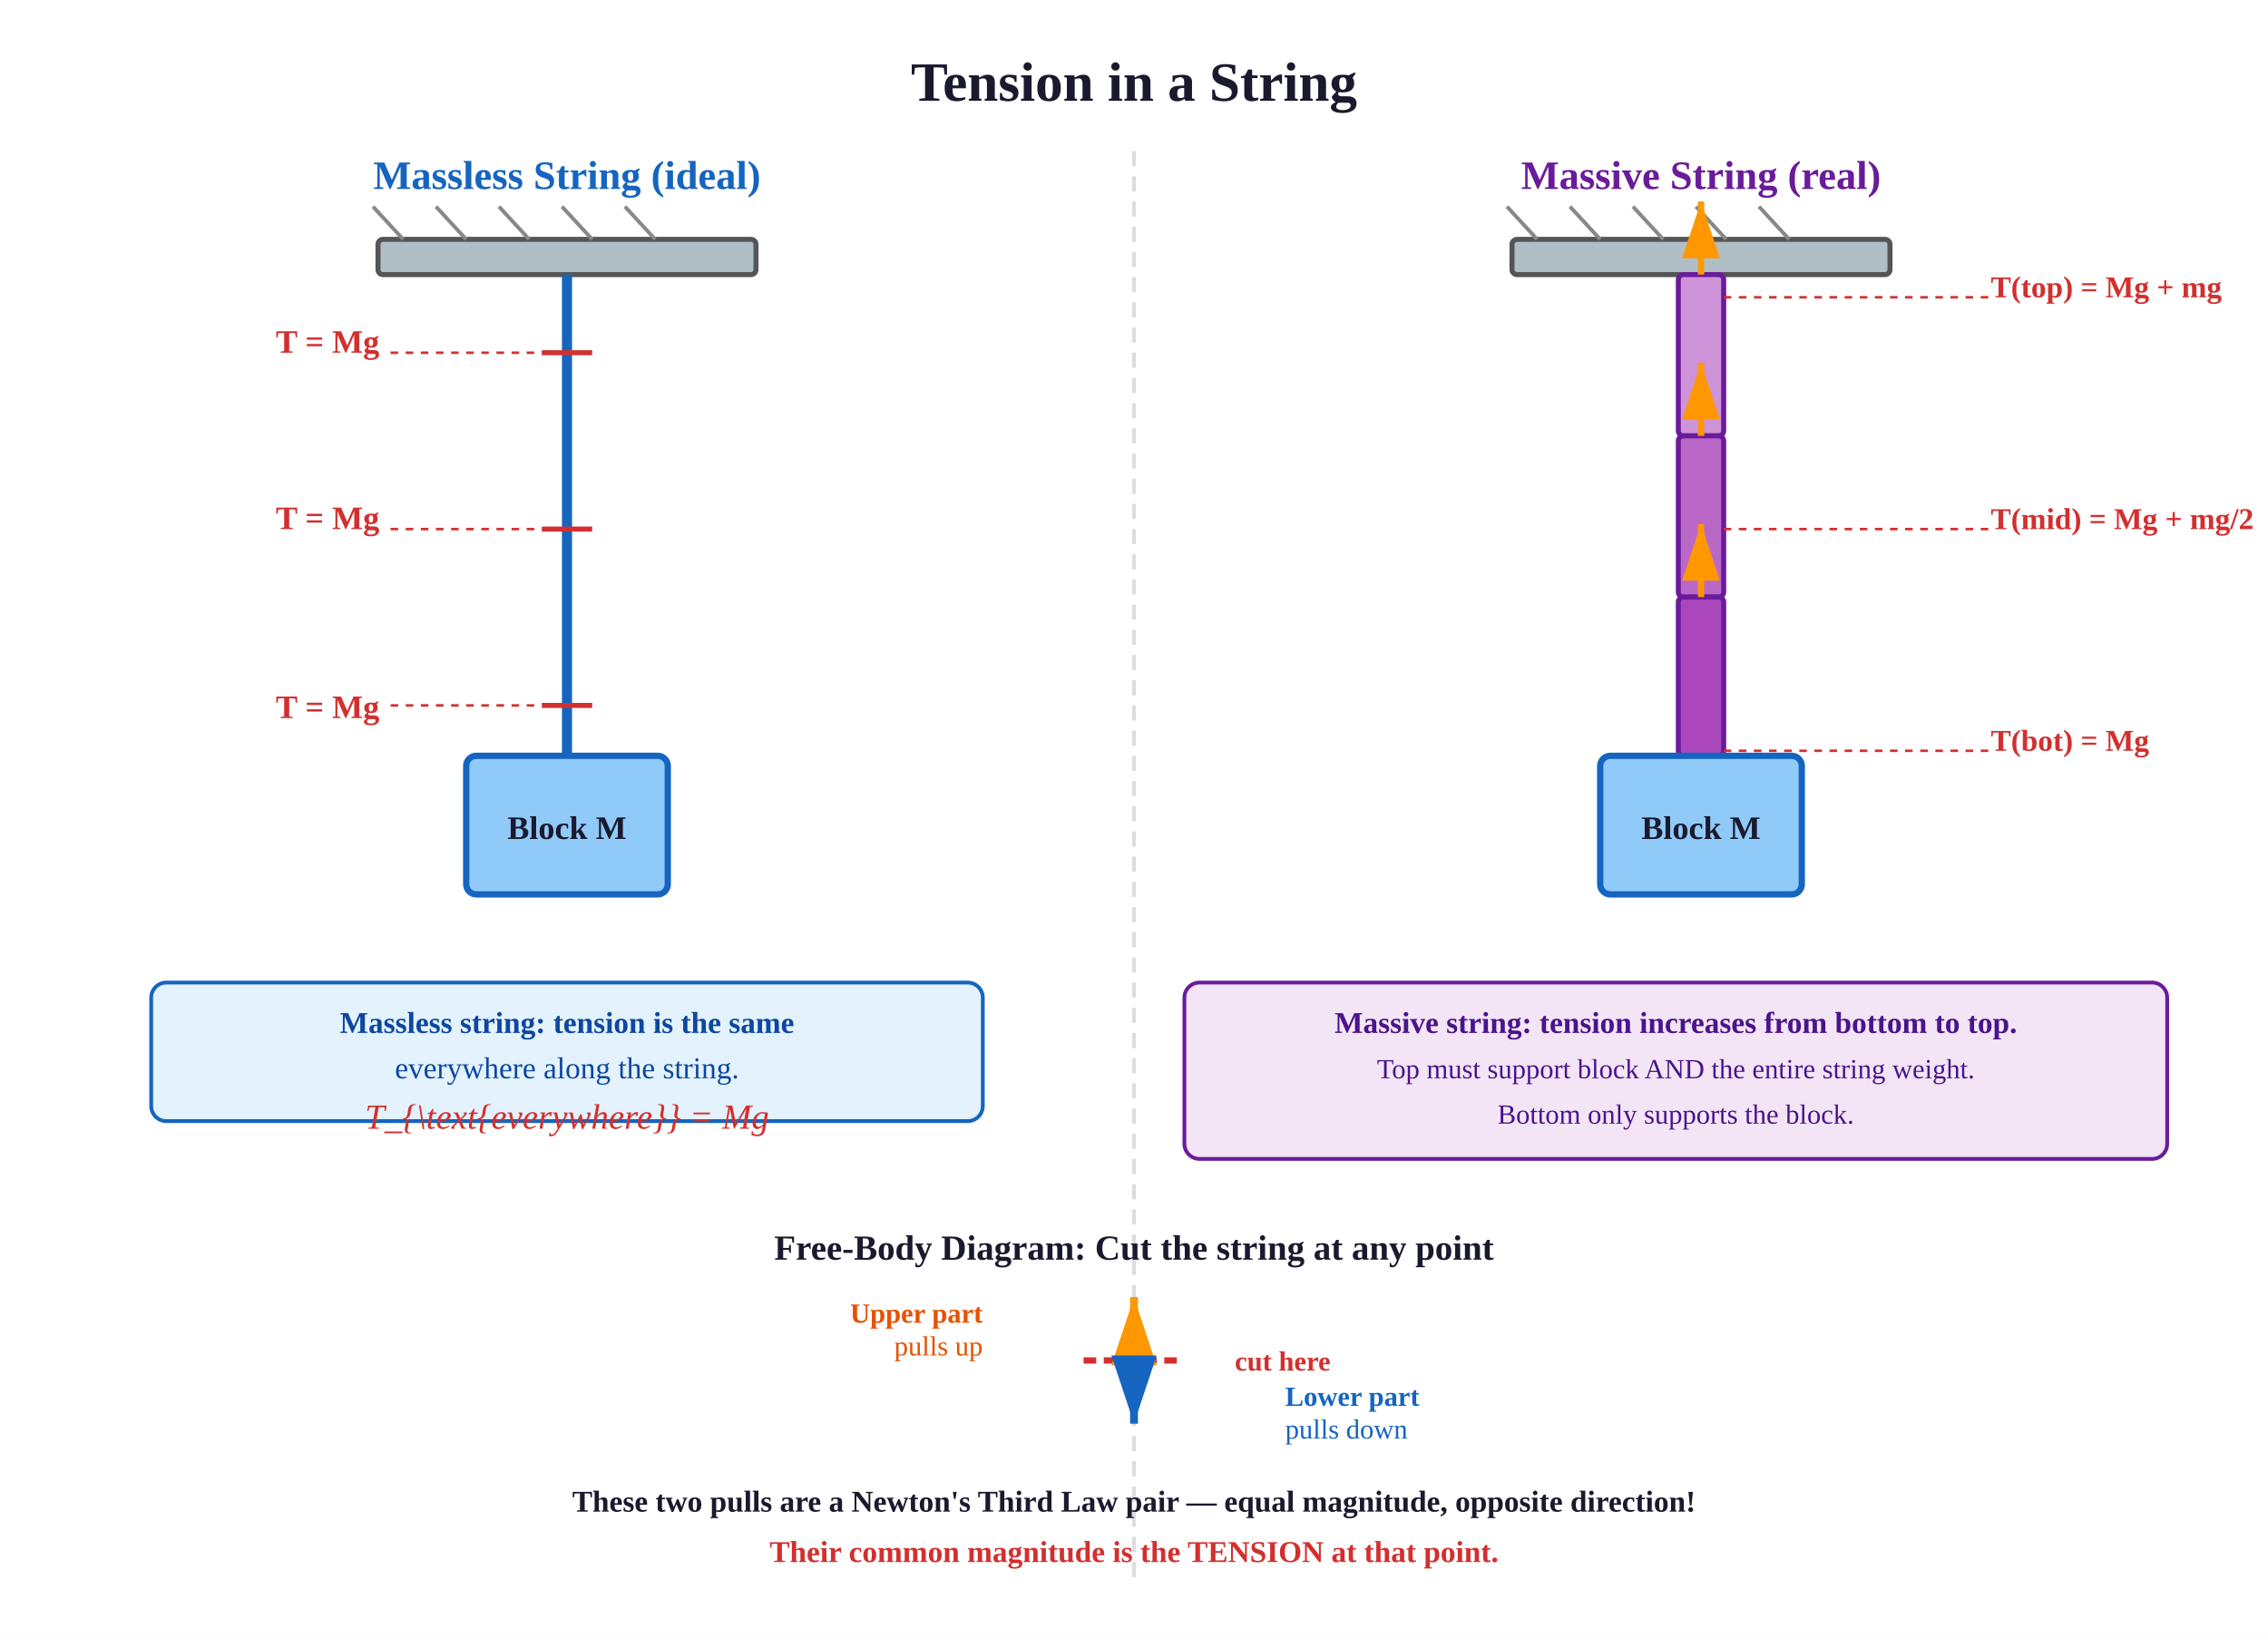
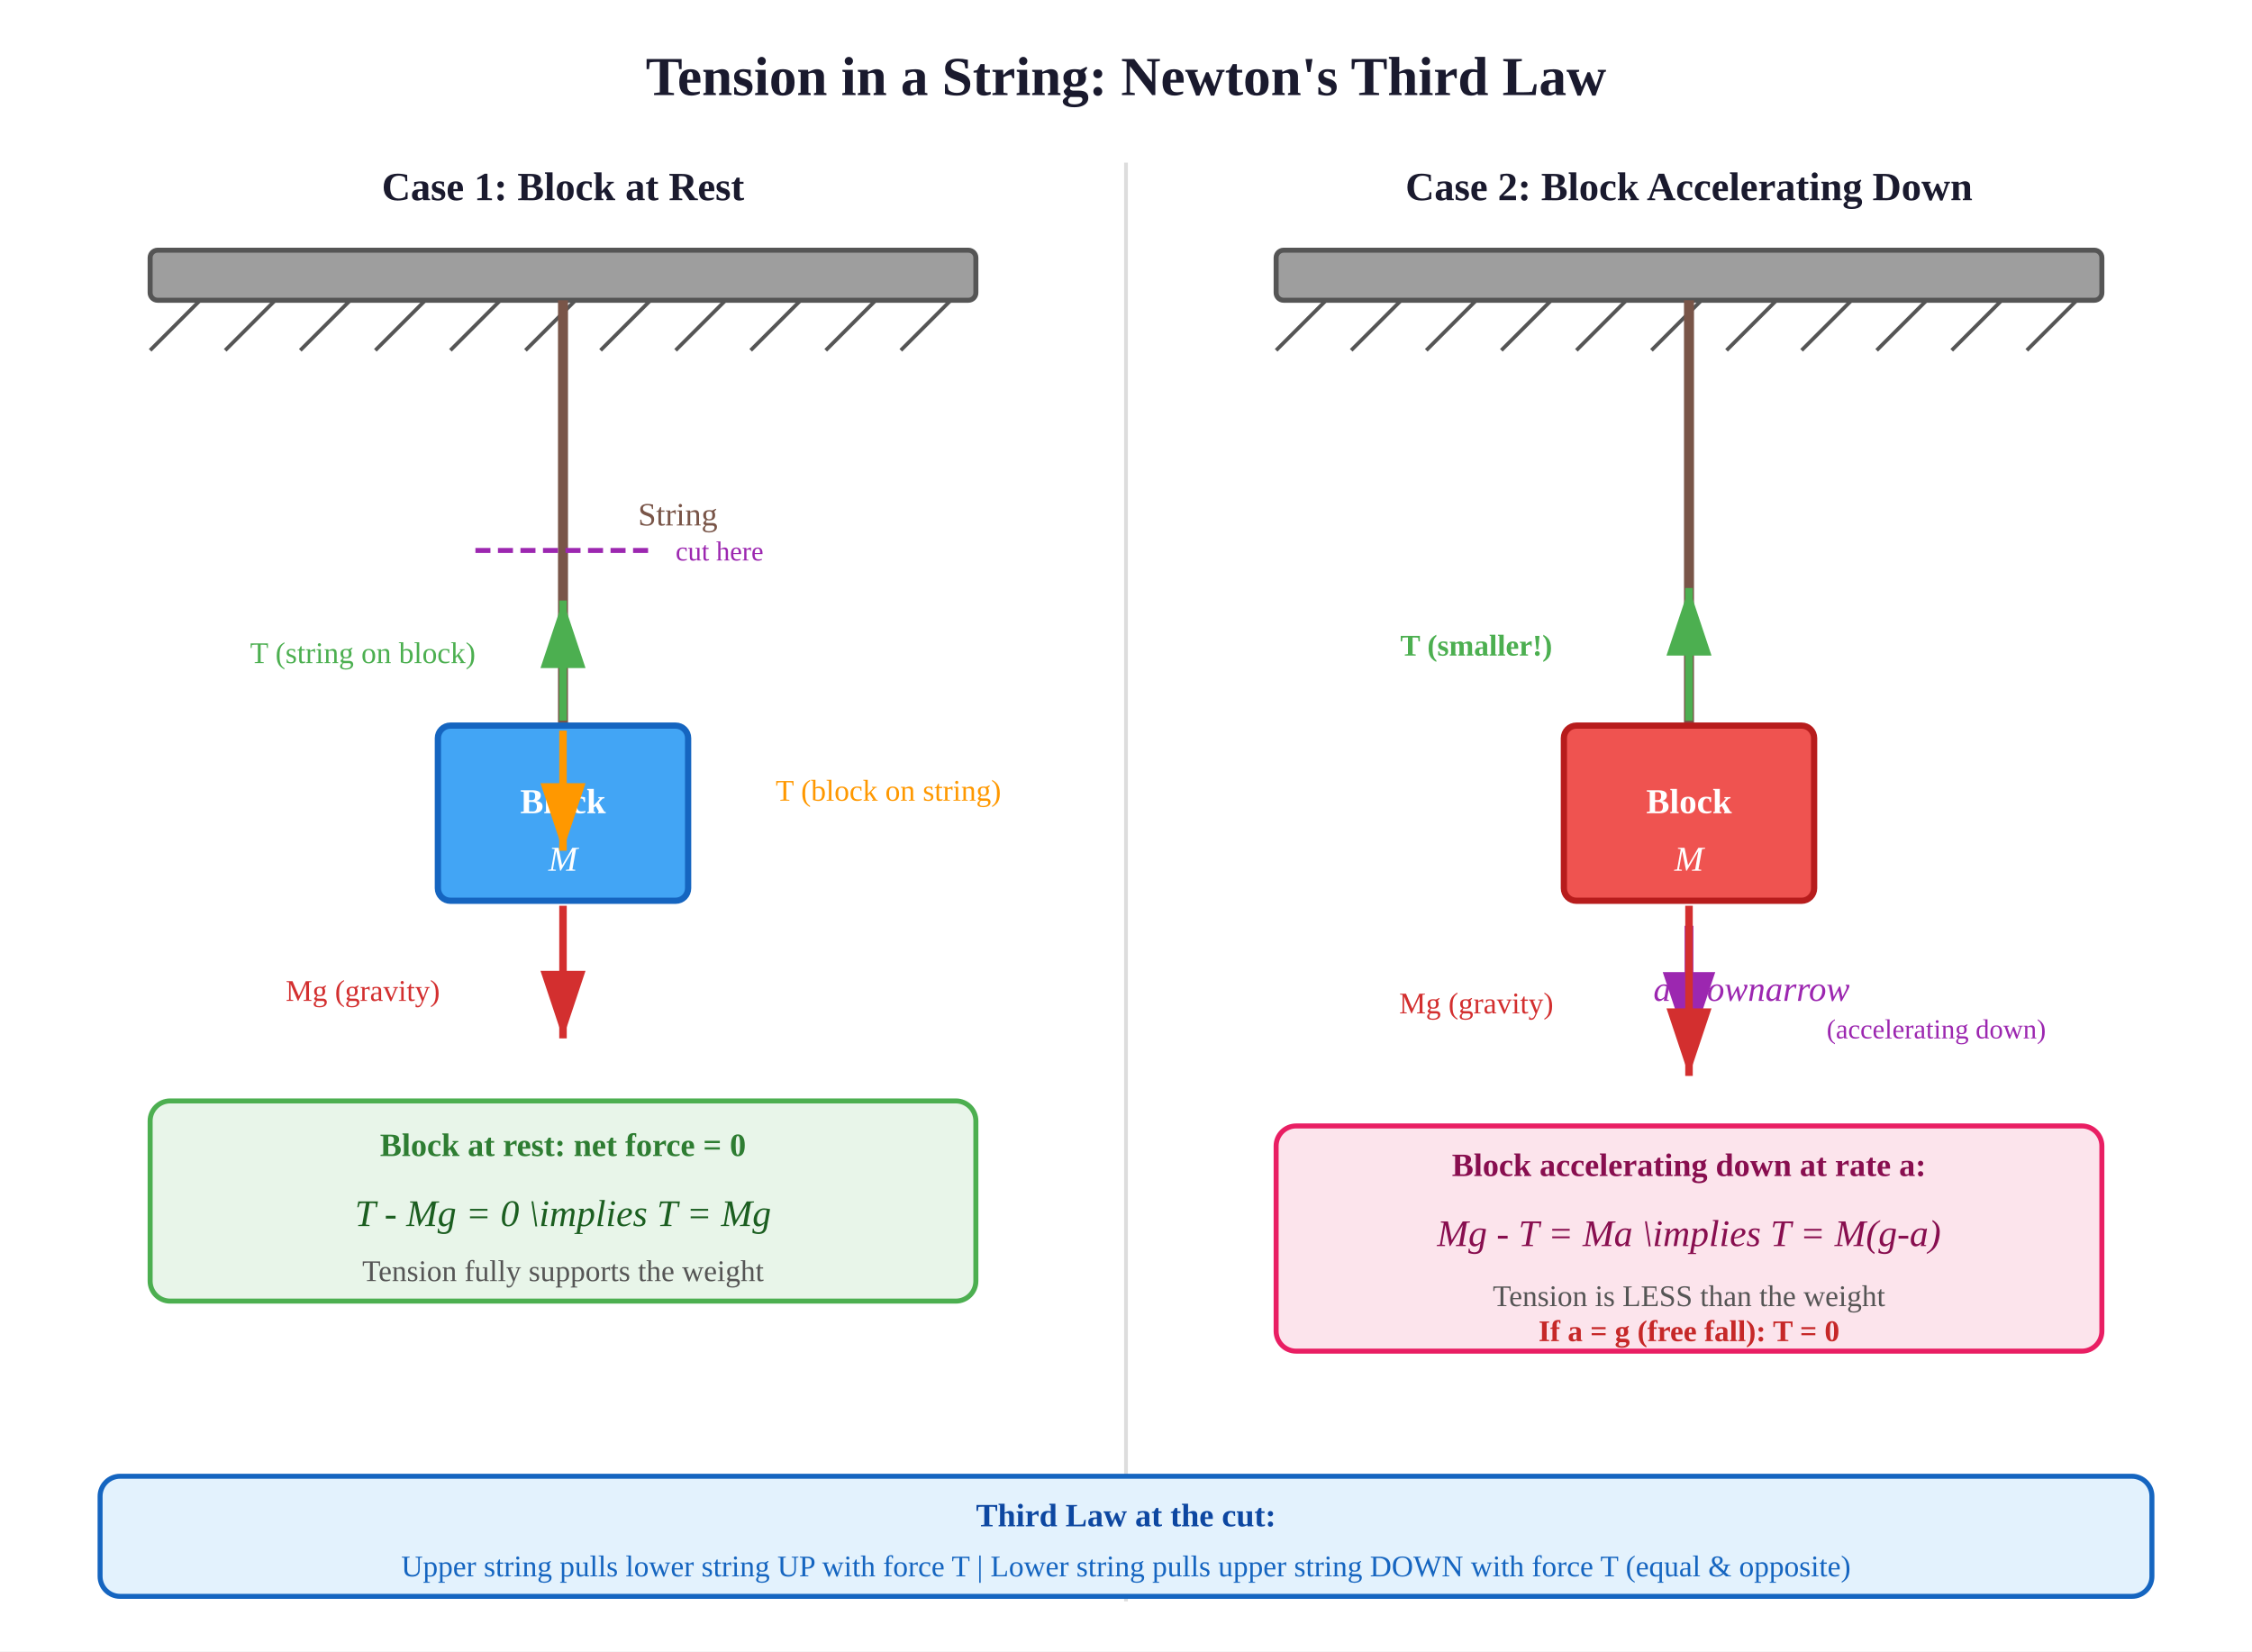
- <svg xmlns="http://www.w3.org/2000/svg" width="900" height="650" viewBox="0 0 900 650">
-   <rect x="0" y="0" width="900" height="650" fill="#ffffff" />
-   <text id="ts_title" x="450" y="40" font-size="22" fill="#1a1a2e" text-anchor="middle" font-weight="bold">Tension in a String</text>
-   <line id="ts_center_div" x1="450" y1="60" x2="450" y2="630" stroke="#ddd" stroke-width="1.5" stroke-dasharray="6,4" />
-   <text id="ts_left_title" x="225" y="75" font-size="16" fill="#1565C0" text-anchor="middle" font-weight="bold">Massless String (ideal)</text>
-   <text id="ts_right_title" x="675" y="75" font-size="16" fill="#6a1b9a" text-anchor="middle" font-weight="bold">Massive String (real)</text>
-   <rect id="ts_left_ceiling" x="150" y="95" width="150" height="14" rx="2" fill="#b0bec5" stroke="#555" stroke-width="2" />
-   <line id="ts_left_h1" x1="160" y1="95" x2="148" y2="82" stroke="#888" stroke-width="1.5" stroke-dasharray="" />
-   <line id="ts_left_h2" x1="185" y1="95" x2="173" y2="82" stroke="#888" stroke-width="1.5" stroke-dasharray="" />
-   <line id="ts_left_h3" x1="210" y1="95" x2="198" y2="82" stroke="#888" stroke-width="1.5" stroke-dasharray="" />
-   <line id="ts_left_h4" x1="235" y1="95" x2="223" y2="82" stroke="#888" stroke-width="1.5" stroke-dasharray="" />
-   <line id="ts_left_h5" x1="260" y1="95" x2="248" y2="82" stroke="#888" stroke-width="1.5" stroke-dasharray="" />
-   <line id="ts_left_string" x1="225" y1="109" x2="225" y2="300" stroke="#1565C0" stroke-width="4" stroke-dasharray="" />
-   <rect id="ts_left_block" x="185" y="300" width="80" height="55" rx="4" fill="#90caf9" stroke="#1565C0" stroke-width="2.5" />
-   <text id="ts_left_block_label" x="225" y="333" font-size="13" fill="#1a1a2e" text-anchor="middle" font-weight="bold">Block M</text>
-   <text id="ts_left_t_top" x="130" y="140" font-size="13" fill="#D32F2F" text-anchor="middle" font-weight="bold">T = Mg</text>
-   <text id="ts_left_t_mid" x="130" y="210" font-size="13" fill="#D32F2F" text-anchor="middle" font-weight="bold">T = Mg</text>
-   <text id="ts_left_t_bot" x="130" y="285" font-size="13" fill="#D32F2F" text-anchor="middle" font-weight="bold">T = Mg</text>
-   <line id="ts_left_tick1" x1="215" y1="140" x2="235" y2="140" stroke="#D32F2F" stroke-width="2" stroke-dasharray="" />
-   <line id="ts_left_tick2" x1="215" y1="210" x2="235" y2="210" stroke="#D32F2F" stroke-width="2" stroke-dasharray="" />
-   <line id="ts_left_tick3" x1="215" y1="280" x2="235" y2="280" stroke="#D32F2F" stroke-width="2" stroke-dasharray="" />
-   <line id="ts_left_connect1" x1="155" y1="140" x2="215" y2="140" stroke="#D32F2F" stroke-width="1" stroke-dasharray="3,3" />
-   <line id="ts_left_connect2" x1="155" y1="210" x2="215" y2="210" stroke="#D32F2F" stroke-width="1" stroke-dasharray="3,3" />
-   <line id="ts_left_connect3" x1="155" y1="280" x2="215" y2="280" stroke="#D32F2F" stroke-width="1" stroke-dasharray="3,3" />
-   <rect id="ts_left_key" x="60" y="390" width="330" height="55" rx="6" fill="#e3f2fd" stroke="#1565C0" stroke-width="1.5" />
-   <text id="ts_left_key1" x="225" y="410" font-size="12" fill="#0d47a1" text-anchor="middle" font-weight="bold">Massless string: tension is the same</text>
-   <text id="ts_left_key2" x="225" y="428" font-size="12" fill="#0d47a1" text-anchor="middle" font-weight="normal">everywhere along the string.</text>
-   <text id="ts_left_eq" x="225" y="448" font-size="14" fill="#D32F2F" font-style="italic" text-anchor="middle">T_{\text{everywhere}} = Mg</text>
-   <rect id="ts_right_ceiling" x="600" y="95" width="150" height="14" rx="2" fill="#b0bec5" stroke="#555" stroke-width="2" />
-   <line id="ts_right_h1" x1="610" y1="95" x2="598" y2="82" stroke="#888" stroke-width="1.5" stroke-dasharray="" />
-   <line id="ts_right_h2" x1="635" y1="95" x2="623" y2="82" stroke="#888" stroke-width="1.5" stroke-dasharray="" />
-   <line id="ts_right_h3" x1="660" y1="95" x2="648" y2="82" stroke="#888" stroke-width="1.5" stroke-dasharray="" />
-   <line id="ts_right_h4" x1="685" y1="95" x2="673" y2="82" stroke="#888" stroke-width="1.5" stroke-dasharray="" />
-   <line id="ts_right_h5" x1="710" y1="95" x2="698" y2="82" stroke="#888" stroke-width="1.5" stroke-dasharray="" />
-   <rect id="ts_right_string_seg1" x="666" y="109" width="18" height="64" rx="2" fill="#ce93d8" stroke="#6a1b9a" stroke-width="2" />
-   <rect id="ts_right_string_seg2" x="666" y="173" width="18" height="64" rx="2" fill="#ba68c8" stroke="#6a1b9a" stroke-width="2" />
-   <rect id="ts_right_string_seg3" x="666" y="237" width="18" height="63" rx="2" fill="#ab47bc" stroke="#6a1b9a" stroke-width="2" />
-   <text id="ts_right_seg1_label" x="657" y="143" font-size="10" fill="#fff" text-anchor="middle" font-weight="bold">m/3</text>
-   <text id="ts_right_seg2_label" x="657" y="207" font-size="10" fill="#fff" text-anchor="middle" font-weight="bold">m/3</text>
-   <text id="ts_right_seg3_label" x="657" y="270" font-size="10" fill="#fff" text-anchor="middle" font-weight="bold">m/3</text>
-   <rect id="ts_right_block" x="635" y="300" width="80" height="55" rx="4" fill="#90caf9" stroke="#1565C0" stroke-width="2.5" />
-   <text id="ts_right_block_label" x="675" y="333" font-size="13" fill="#1a1a2e" text-anchor="middle" font-weight="bold">Block M</text>
-   <text id="ts_right_t_top" x="790" y="118" font-size="12" fill="#D32F2F" text-anchor="start" font-weight="bold">T(top) = Mg + mg</text>
-   <text id="ts_right_t_mid" x="790" y="210" font-size="12" fill="#D32F2F" text-anchor="start" font-weight="bold">T(mid) = Mg + mg/2</text>
-   <text id="ts_right_t_bot" x="790" y="298" font-size="12" fill="#D32F2F" text-anchor="start" font-weight="bold">T(bot) = Mg</text>
-   <line id="ts_right_tick1" x1="684" y1="118" x2="790" y2="118" stroke="#D32F2F" stroke-width="1" stroke-dasharray="3,3" />
-   <line id="ts_right_tick2" x1="684" y1="210" x2="790" y2="210" stroke="#D32F2F" stroke-width="1" stroke-dasharray="3,3" />
-   <line id="ts_right_tick3" x1="684" y1="298" x2="790" y2="298" stroke="#D32F2F" stroke-width="1" stroke-dasharray="3,3" />
+ <svg xmlns="http://www.w3.org/2000/svg" width="900" height="660" viewBox="0 0 900 660">
+   <rect x="0" y="0" width="900" height="660" fill="#ffffff" />
+   <text id="title" x="450" y="38" font-size="22" fill="#1a1a2e" text-anchor="middle" font-weight="bold">Tension in a String: Newton's Third Law</text>
+   <line id="col_div" x1="450" y1="65" x2="450" y2="640" stroke="#ddd" stroke-width="1.5" stroke-dasharray="" />
+   <text id="left_title" x="225" y="80" font-size="16" fill="#1a1a2e" text-anchor="middle" font-weight="bold">Case 1: Block at Rest</text>
+   <text id="right_title" x="675" y="80" font-size="16" fill="#1a1a2e" text-anchor="middle" font-weight="bold">Case 2: Block Accelerating Down</text>
+   <rect id="ceiling_l" x="60" y="100" width="330" height="20" rx="3" fill="#9e9e9e" stroke="#555" stroke-width="2" />
+   <path id="ceiling_hatch_l1" d="M 80 120 L 60 140" stroke="#555" stroke-width="1.5" fill="none" stroke-dasharray="" />
+   <path id="ceiling_hatch_l2" d="M 110 120 L 90 140" stroke="#555" stroke-width="1.5" fill="none" stroke-dasharray="" />
+   <path id="ceiling_hatch_l3" d="M 140 120 L 120 140" stroke="#555" stroke-width="1.5" fill="none" stroke-dasharray="" />
+   <path id="ceiling_hatch_l4" d="M 170 120 L 150 140" stroke="#555" stroke-width="1.5" fill="none" stroke-dasharray="" />
+   <path id="ceiling_hatch_l5" d="M 200 120 L 180 140" stroke="#555" stroke-width="1.5" fill="none" stroke-dasharray="" />
+   <path id="ceiling_hatch_l6" d="M 230 120 L 210 140" stroke="#555" stroke-width="1.5" fill="none" stroke-dasharray="" />
+   <path id="ceiling_hatch_l7" d="M 260 120 L 240 140" stroke="#555" stroke-width="1.5" fill="none" stroke-dasharray="" />
+   <path id="ceiling_hatch_l8" d="M 290 120 L 270 140" stroke="#555" stroke-width="1.5" fill="none" stroke-dasharray="" />
+   <path id="ceiling_hatch_l9" d="M 320 120 L 300 140" stroke="#555" stroke-width="1.5" fill="none" stroke-dasharray="" />
+   <path id="ceiling_hatch_l10" d="M 350 120 L 330 140" stroke="#555" stroke-width="1.5" fill="none" stroke-dasharray="" />
+   <path id="ceiling_hatch_l11" d="M 380 120 L 360 140" stroke="#555" stroke-width="1.5" fill="none" stroke-dasharray="" />
+   <line id="string_l" x1="225" y1="120" x2="225" y2="290" stroke="#795548" stroke-width="4" stroke-dasharray="" />
+   <text id="string_l_label" x="255" y="210" font-size="13" fill="#795548" text-anchor="start" font-weight="normal">String</text>
+   <line id="cut_line_l" x1="190" y1="220" x2="260" y2="220" stroke="#9c27b0" stroke-width="2" stroke-dasharray="6,3" />
+   <text id="cut_label_l" x="270" y="224" font-size="11" fill="#9c27b0" text-anchor="start" font-weight="normal">cut here</text>
+   <rect id="block_l" x="175" y="290" width="100" height="70" rx="5" fill="#42a5f5" stroke="#1565C0" stroke-width="2.5" />
+   <text id="block_l_label" x="225" y="325" font-size="14" fill="#fff" text-anchor="middle" font-weight="bold">Block</text>
+   <text id="block_l_mass" x="225" y="348" font-size="14" fill="#fff" font-style="italic" text-anchor="middle">M</text>
  <defs>
-     <marker id="arrowhead_ts_right_arrow_top" markerWidth="10" markerHeight="10" refX="9" refY="3" orient="auto" markerUnits="strokeWidth">
+     <marker id="arrowhead_tension_up_l" markerWidth="10" markerHeight="10" refX="9" refY="3" orient="auto" markerUnits="strokeWidth">
+       <path d="M0,0 L0,6 L9,3 z" fill="#4CAF50" />
+     </marker>
+   </defs>
+   <line id="tension_up_l" x1="225" y1="288" x2="225" y2="240" stroke="#4CAF50" stroke-width="3" marker-end="url(#arrowhead_tension_up_l)" />
+   <text id="tension_up_l_label" x="145" y="265" font-size="12" fill="#4CAF50" text-anchor="middle" font-weight="normal">T (string on block)</text>
+   <defs>
+     <marker id="arrowhead_weight_l" markerWidth="10" markerHeight="10" refX="9" refY="3" orient="auto" markerUnits="strokeWidth">
+       <path d="M0,0 L0,6 L9,3 z" fill="#D32F2F" />
+     </marker>
+   </defs>
+   <line id="weight_l" x1="225" y1="362" x2="225" y2="415" stroke="#D32F2F" stroke-width="3" marker-end="url(#arrowhead_weight_l)" />
+   <text id="weight_l_label" x="145" y="400" font-size="12" fill="#D32F2F" text-anchor="middle" font-weight="normal">Mg (gravity)</text>
+   <defs>
+     <marker id="arrowhead_block_pulls_string" markerWidth="10" markerHeight="10" refX="9" refY="3" orient="auto" markerUnits="strokeWidth">
      <path d="M0,0 L0,6 L9,3 z" fill="#FF9800" />
    </marker>
  </defs>
-   <line id="ts_right_arrow_top" x1="675" y1="109" x2="675" y2="80" stroke="#FF9800" stroke-width="2.5" marker-end="url(#arrowhead_ts_right_arrow_top)" />
+   <line id="block_pulls_string" x1="225" y1="292" x2="225" y2="340" stroke="#FF9800" stroke-width="3" marker-end="url(#arrowhead_block_pulls_string)" />
+   <text id="bps_label" x="310" y="320" font-size="12" fill="#FF9800" text-anchor="start" font-weight="normal">T (block on string)</text>
+   <rect id="eq_box_l" x="60" y="440" width="330" height="80" rx="8" fill="#e8f5e9" stroke="#4CAF50" stroke-width="2" />
+   <text id="eq_l_title" x="225" y="462" font-size="13" fill="#2e7d32" text-anchor="middle" font-weight="bold">Block at rest: net force = 0</text>
+   <text id="eq_l_formula" x="225" y="490" font-size="15" fill="#1b5e20" font-style="italic" text-anchor="middle">T - Mg = 0 \implies T = Mg</text>
+   <text id="eq_l_note" x="225" y="512" font-size="12" fill="#555" text-anchor="middle" font-weight="normal">Tension fully supports the weight</text>
+   <rect id="ceiling_r" x="510" y="100" width="330" height="20" rx="3" fill="#9e9e9e" stroke="#555" stroke-width="2" />
+   <path id="ceiling_hatch_r1" d="M 530 120 L 510 140" stroke="#555" stroke-width="1.5" fill="none" stroke-dasharray="" />
+   <path id="ceiling_hatch_r2" d="M 560 120 L 540 140" stroke="#555" stroke-width="1.5" fill="none" stroke-dasharray="" />
+   <path id="ceiling_hatch_r3" d="M 590 120 L 570 140" stroke="#555" stroke-width="1.5" fill="none" stroke-dasharray="" />
+   <path id="ceiling_hatch_r4" d="M 620 120 L 600 140" stroke="#555" stroke-width="1.5" fill="none" stroke-dasharray="" />
+   <path id="ceiling_hatch_r5" d="M 650 120 L 630 140" stroke="#555" stroke-width="1.5" fill="none" stroke-dasharray="" />
+   <path id="ceiling_hatch_r6" d="M 680 120 L 660 140" stroke="#555" stroke-width="1.5" fill="none" stroke-dasharray="" />
+   <path id="ceiling_hatch_r7" d="M 710 120 L 690 140" stroke="#555" stroke-width="1.5" fill="none" stroke-dasharray="" />
+   <path id="ceiling_hatch_r8" d="M 740 120 L 720 140" stroke="#555" stroke-width="1.5" fill="none" stroke-dasharray="" />
+   <path id="ceiling_hatch_r9" d="M 770 120 L 750 140" stroke="#555" stroke-width="1.5" fill="none" stroke-dasharray="" />
+   <path id="ceiling_hatch_r10" d="M 800 120 L 780 140" stroke="#555" stroke-width="1.5" fill="none" stroke-dasharray="" />
+   <path id="ceiling_hatch_r11" d="M 830 120 L 810 140" stroke="#555" stroke-width="1.5" fill="none" stroke-dasharray="" />
+   <line id="string_r" x1="675" y1="120" x2="675" y2="290" stroke="#795548" stroke-width="4" stroke-dasharray="" />
+   <rect id="block_r" x="625" y="290" width="100" height="70" rx="5" fill="#ef5350" stroke="#b71c1c" stroke-width="2.5" />
+   <text id="block_r_label" x="675" y="325" font-size="14" fill="#fff" text-anchor="middle" font-weight="bold">Block</text>
+   <text id="block_r_mass" x="675" y="348" font-size="14" fill="#fff" font-style="italic" text-anchor="middle">M</text>
  <defs>
-     <marker id="arrowhead_ts_right_arrow_mid" markerWidth="10" markerHeight="10" refX="9" refY="3" orient="auto" markerUnits="strokeWidth">
-       <path d="M0,0 L0,6 L9,3 z" fill="#FF9800" />
+     <marker id="arrowhead_accel_arrow" markerWidth="10" markerHeight="10" refX="9" refY="3" orient="auto" markerUnits="strokeWidth">
+       <path d="M0,0 L0,6 L9,3 z" fill="#9c27b0" />
    </marker>
  </defs>
-   <line id="ts_right_arrow_mid" x1="675" y1="173" x2="675" y2="144" stroke="#FF9800" stroke-width="2.5" marker-end="url(#arrowhead_ts_right_arrow_mid)" />
+   <line id="accel_arrow" x1="675" y1="370" x2="675" y2="420" stroke="#9c27b0" stroke-width="3.5" marker-end="url(#arrowhead_accel_arrow)" />
+   <text id="accel_label" x="700" y="400" font-size="14" fill="#9c27b0" font-style="italic" text-anchor="middle">a \downarrow</text>
+   <text id="accel_text" x="730" y="415" font-size="11" fill="#9c27b0" text-anchor="start" font-weight="normal">(accelerating down)</text>
  <defs>
-     <marker id="arrowhead_ts_right_arrow_bot" markerWidth="10" markerHeight="10" refX="9" refY="3" orient="auto" markerUnits="strokeWidth">
-       <path d="M0,0 L0,6 L9,3 z" fill="#FF9800" />
+     <marker id="arrowhead_tension_up_r" markerWidth="10" markerHeight="10" refX="9" refY="3" orient="auto" markerUnits="strokeWidth">
+       <path d="M0,0 L0,6 L9,3 z" fill="#4CAF50" />
    </marker>
  </defs>
-   <line id="ts_right_arrow_bot" x1="675" y1="237" x2="675" y2="208" stroke="#FF9800" stroke-width="2.5" marker-end="url(#arrowhead_ts_right_arrow_bot)" />
-   <rect id="ts_right_key" x="470" y="390" width="390" height="70" rx="6" fill="#f3e5f5" stroke="#6a1b9a" stroke-width="1.5" />
-   <text id="ts_right_key1" x="665" y="410" font-size="12" fill="#4a148c" text-anchor="middle" font-weight="bold">Massive string: tension increases from bottom to top.</text>
-   <text id="ts_right_key2" x="665" y="428" font-size="11" fill="#4a148c" text-anchor="middle" font-weight="normal">Top must support block AND the entire string weight.</text>
-   <text id="ts_right_key3" x="665" y="446" font-size="11" fill="#4a148c" text-anchor="middle" font-weight="normal">Bottom only supports the block.</text>
-   <text id="ts_fbd_title" x="450" y="500" font-size="14" fill="#1a1a2e" text-anchor="middle" font-weight="bold">Free-Body Diagram: Cut the string at any point</text>
-   <line id="ts_fbd_string_top" x1="450" y1="515" x2="450" y2="540" stroke="#555" stroke-width="3" stroke-dasharray="" />
-   <line id="ts_fbd_cut" x1="430" y1="540" x2="470" y2="540" stroke="#D32F2F" stroke-width="2.5" stroke-dasharray="5,3" />
-   <text id="ts_fbd_cut_label" x="490" y="544" font-size="11" fill="#D32F2F" text-anchor="start" font-weight="bold">cut here</text>
-   <line id="ts_fbd_string_bot" x1="450" y1="540" x2="450" y2="565" stroke="#555" stroke-width="3" stroke-dasharray="" />
+   <line id="tension_up_r" x1="675" y1="288" x2="675" y2="235" stroke="#4CAF50" stroke-width="3" marker-end="url(#arrowhead_tension_up_r)" />
+   <text id="tension_up_r_label" x="590" y="262" font-size="12" fill="#4CAF50" text-anchor="middle" font-weight="bold">T (smaller!)</text>
  <defs>
-     <marker id="arrowhead_ts_fbd_t_up" markerWidth="10" markerHeight="10" refX="9" refY="3" orient="auto" markerUnits="strokeWidth">
-       <path d="M0,0 L0,6 L9,3 z" fill="#FF9800" />
+     <marker id="arrowhead_weight_r" markerWidth="10" markerHeight="10" refX="9" refY="3" orient="auto" markerUnits="strokeWidth">
+       <path d="M0,0 L0,6 L9,3 z" fill="#D32F2F" />
    </marker>
  </defs>
-   <line id="ts_fbd_t_up" x1="450" y1="540" x2="450" y2="515" stroke="#FF9800" stroke-width="3" marker-end="url(#arrowhead_ts_fbd_t_up)" />
-   <defs>
-     <marker id="arrowhead_ts_fbd_t_down" markerWidth="10" markerHeight="10" refX="9" refY="3" orient="auto" markerUnits="strokeWidth">
-       <path d="M0,0 L0,6 L9,3 z" fill="#1565C0" />
-     </marker>
-   </defs>
-   <line id="ts_fbd_t_down" x1="450" y1="540" x2="450" y2="565" stroke="#1565C0" stroke-width="3" marker-end="url(#arrowhead_ts_fbd_t_down)" />
-   <text id="ts_fbd_t_up_label" x="390" y="525" font-size="11" fill="#e65100" text-anchor="end" font-weight="bold">Upper part</text>
-   <text id="ts_fbd_t_up_label2" x="390" y="538" font-size="11" fill="#e65100" text-anchor="end" font-weight="normal">pulls up</text>
-   <text id="ts_fbd_t_down_label" x="510" y="558" font-size="11" fill="#1565C0" text-anchor="start" font-weight="bold">Lower part</text>
-   <text id="ts_fbd_t_down_label2" x="510" y="571" font-size="11" fill="#1565C0" text-anchor="start" font-weight="normal">pulls down</text>
-   <text id="ts_fbd_3rd_law" x="450" y="600" font-size="12" fill="#1a1a2e" text-anchor="middle" font-weight="bold">These two pulls are a Newton's Third Law pair — equal magnitude, opposite direction!</text>
-   <text id="ts_fbd_tension_def" x="450" y="620" font-size="12" fill="#D32F2F" text-anchor="middle" font-weight="bold">Their common magnitude is the TENSION at that point.</text>
+   <line id="weight_r" x1="675" y1="362" x2="675" y2="430" stroke="#D32F2F" stroke-width="3" marker-end="url(#arrowhead_weight_r)" />
+   <text id="weight_r_label" x="590" y="405" font-size="12" fill="#D32F2F" text-anchor="middle" font-weight="normal">Mg (gravity)</text>
+   <rect id="eq_box_r" x="510" y="450" width="330" height="90" rx="8" fill="#fce4ec" stroke="#e91e63" stroke-width="2" />
+   <text id="eq_r_title" x="675" y="470" font-size="13" fill="#880e4f" text-anchor="middle" font-weight="bold">Block accelerating down at rate a:</text>
+   <text id="eq_r_formula" x="675" y="498" font-size="15" fill="#880e4f" font-style="italic" text-anchor="middle">Mg - T = Ma \implies T = M(g-a)</text>
+   <text id="eq_r_note1" x="675" y="522" font-size="12" fill="#555" text-anchor="middle" font-weight="normal">Tension is LESS than the weight</text>
+   <text id="eq_r_note2" x="675" y="536" font-size="12" fill="#c62828" text-anchor="middle" font-weight="bold">If a = g (free fall): T = 0</text>
+   <rect id="bottom_box" x="40" y="590" width="820" height="48" rx="8" fill="#e3f2fd" stroke="#1565C0" stroke-width="2" />
+   <text id="bottom_title" x="450" y="610" font-size="13" fill="#0d47a1" text-anchor="middle" font-weight="bold">Third Law at the cut:</text>
+   <text id="bottom_text" x="450" y="630" font-size="12" fill="#1565C0" text-anchor="middle" font-weight="normal">Upper string pulls lower string UP with force T  |  Lower string pulls upper string DOWN with force T  (equal &amp; opposite)</text>
</svg>
